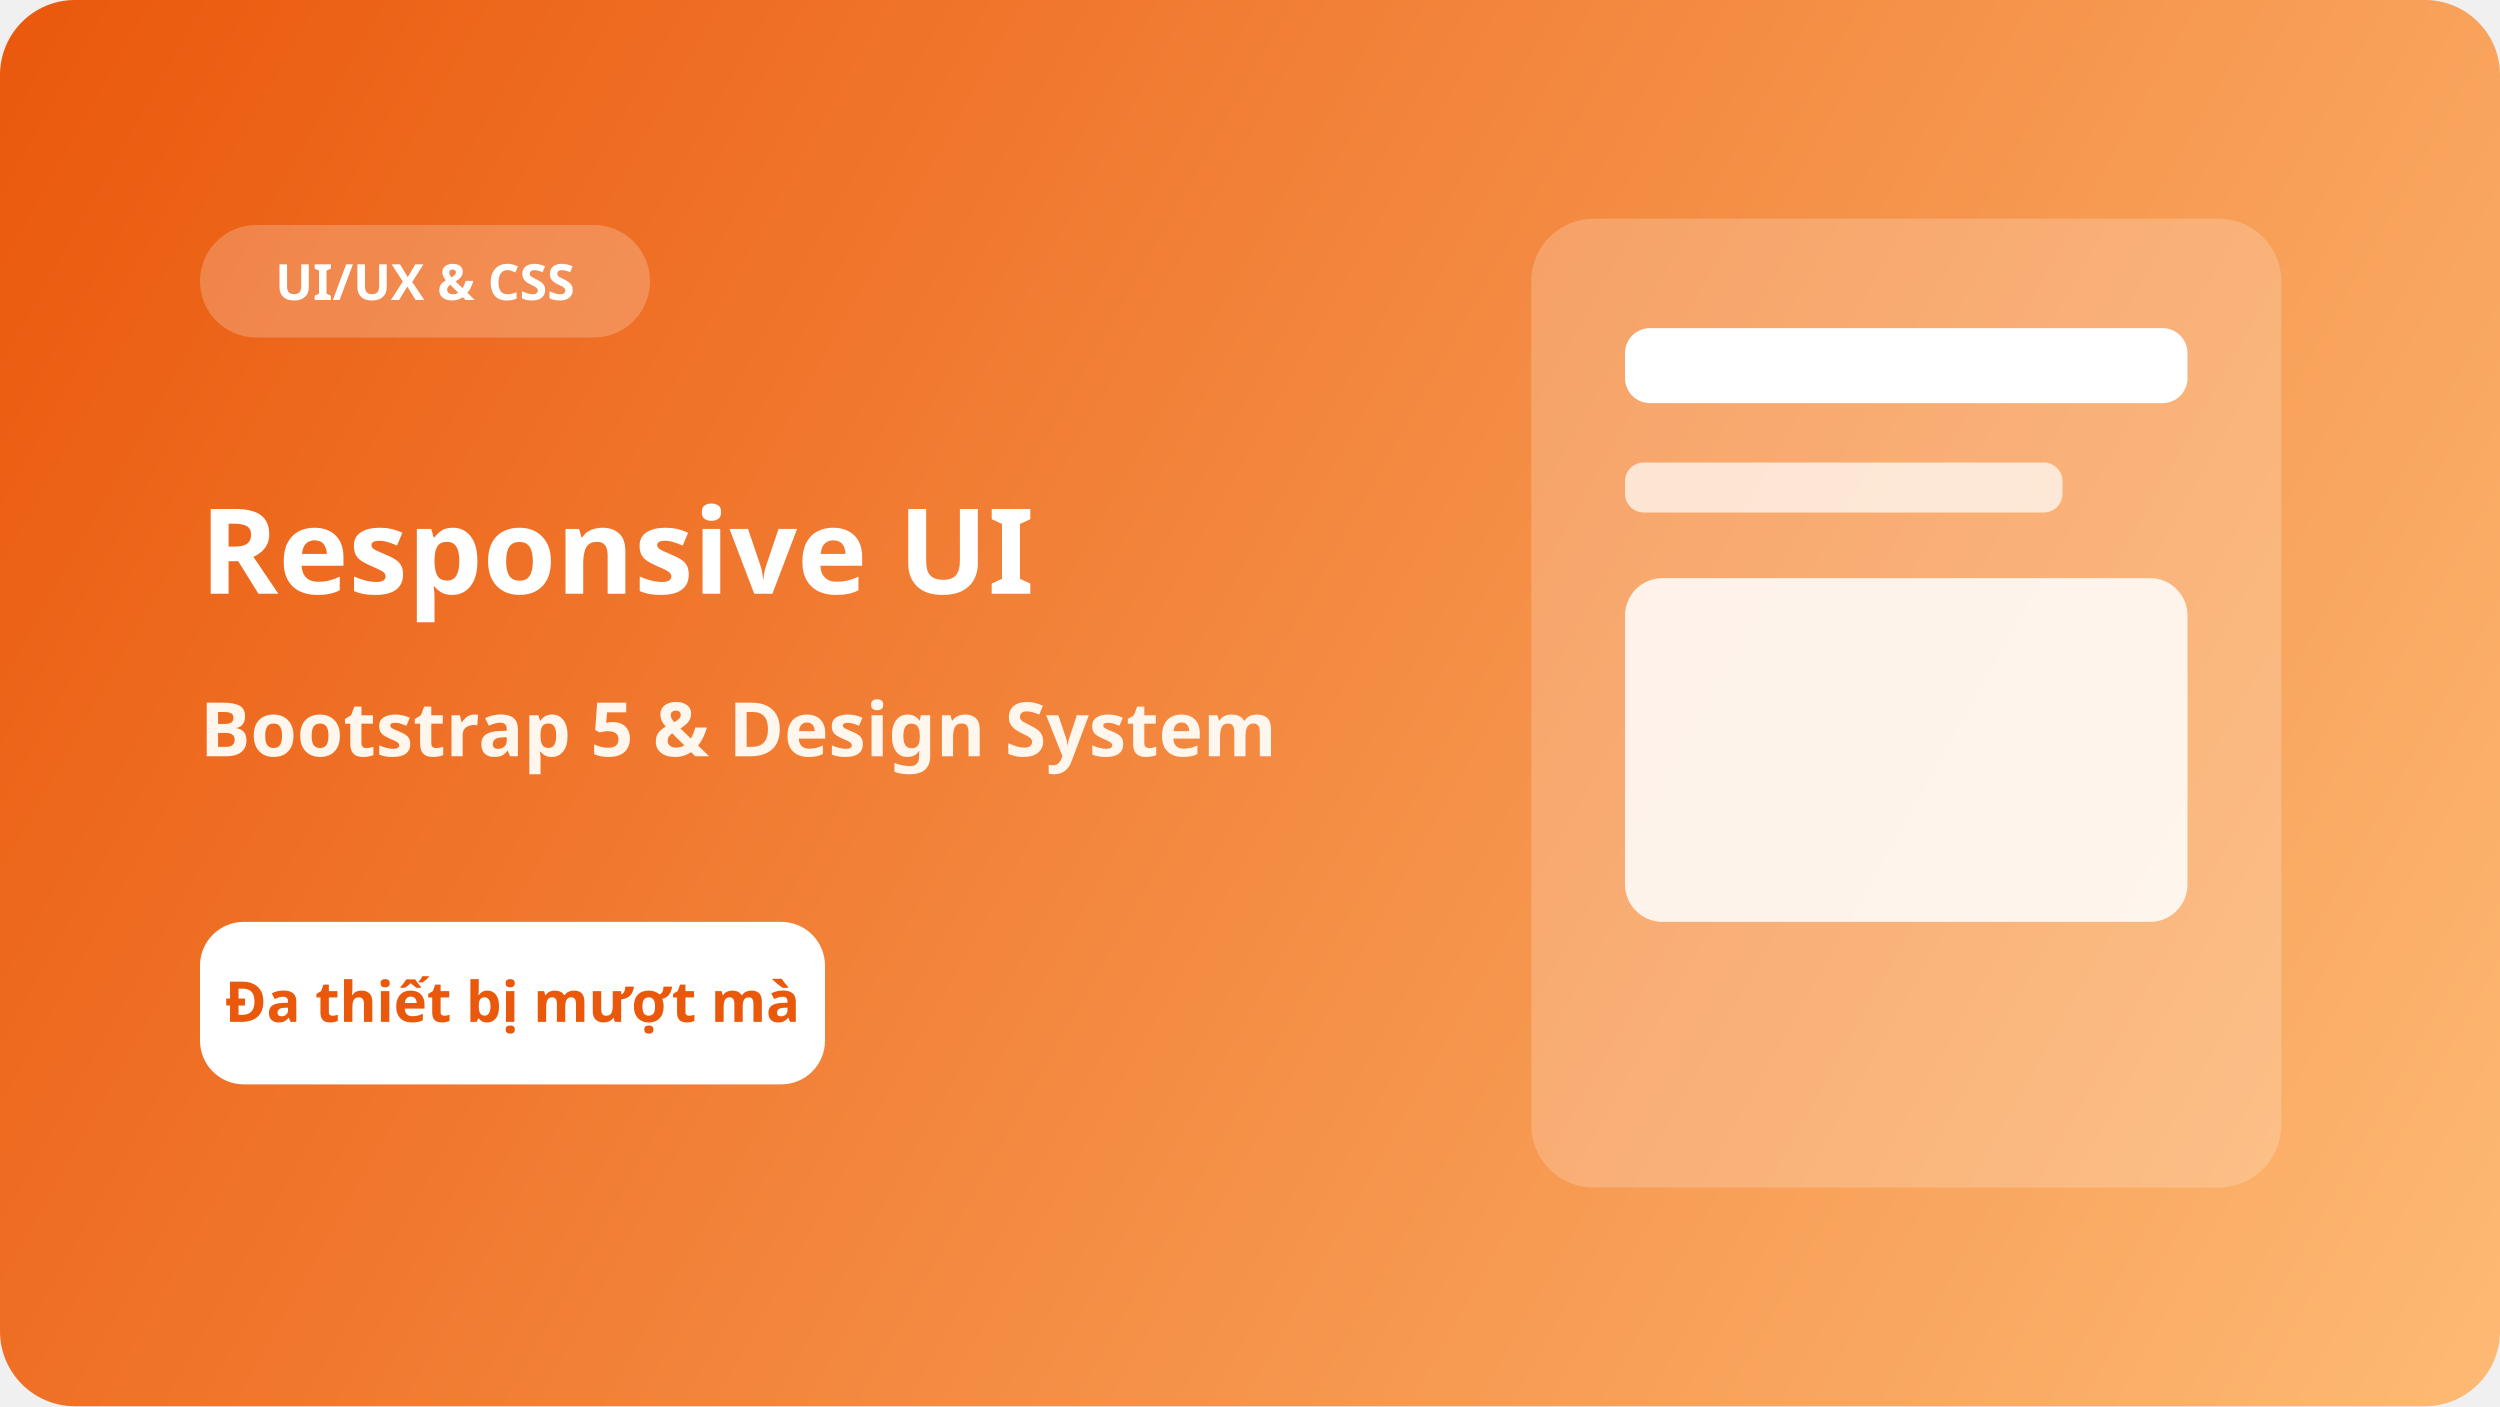
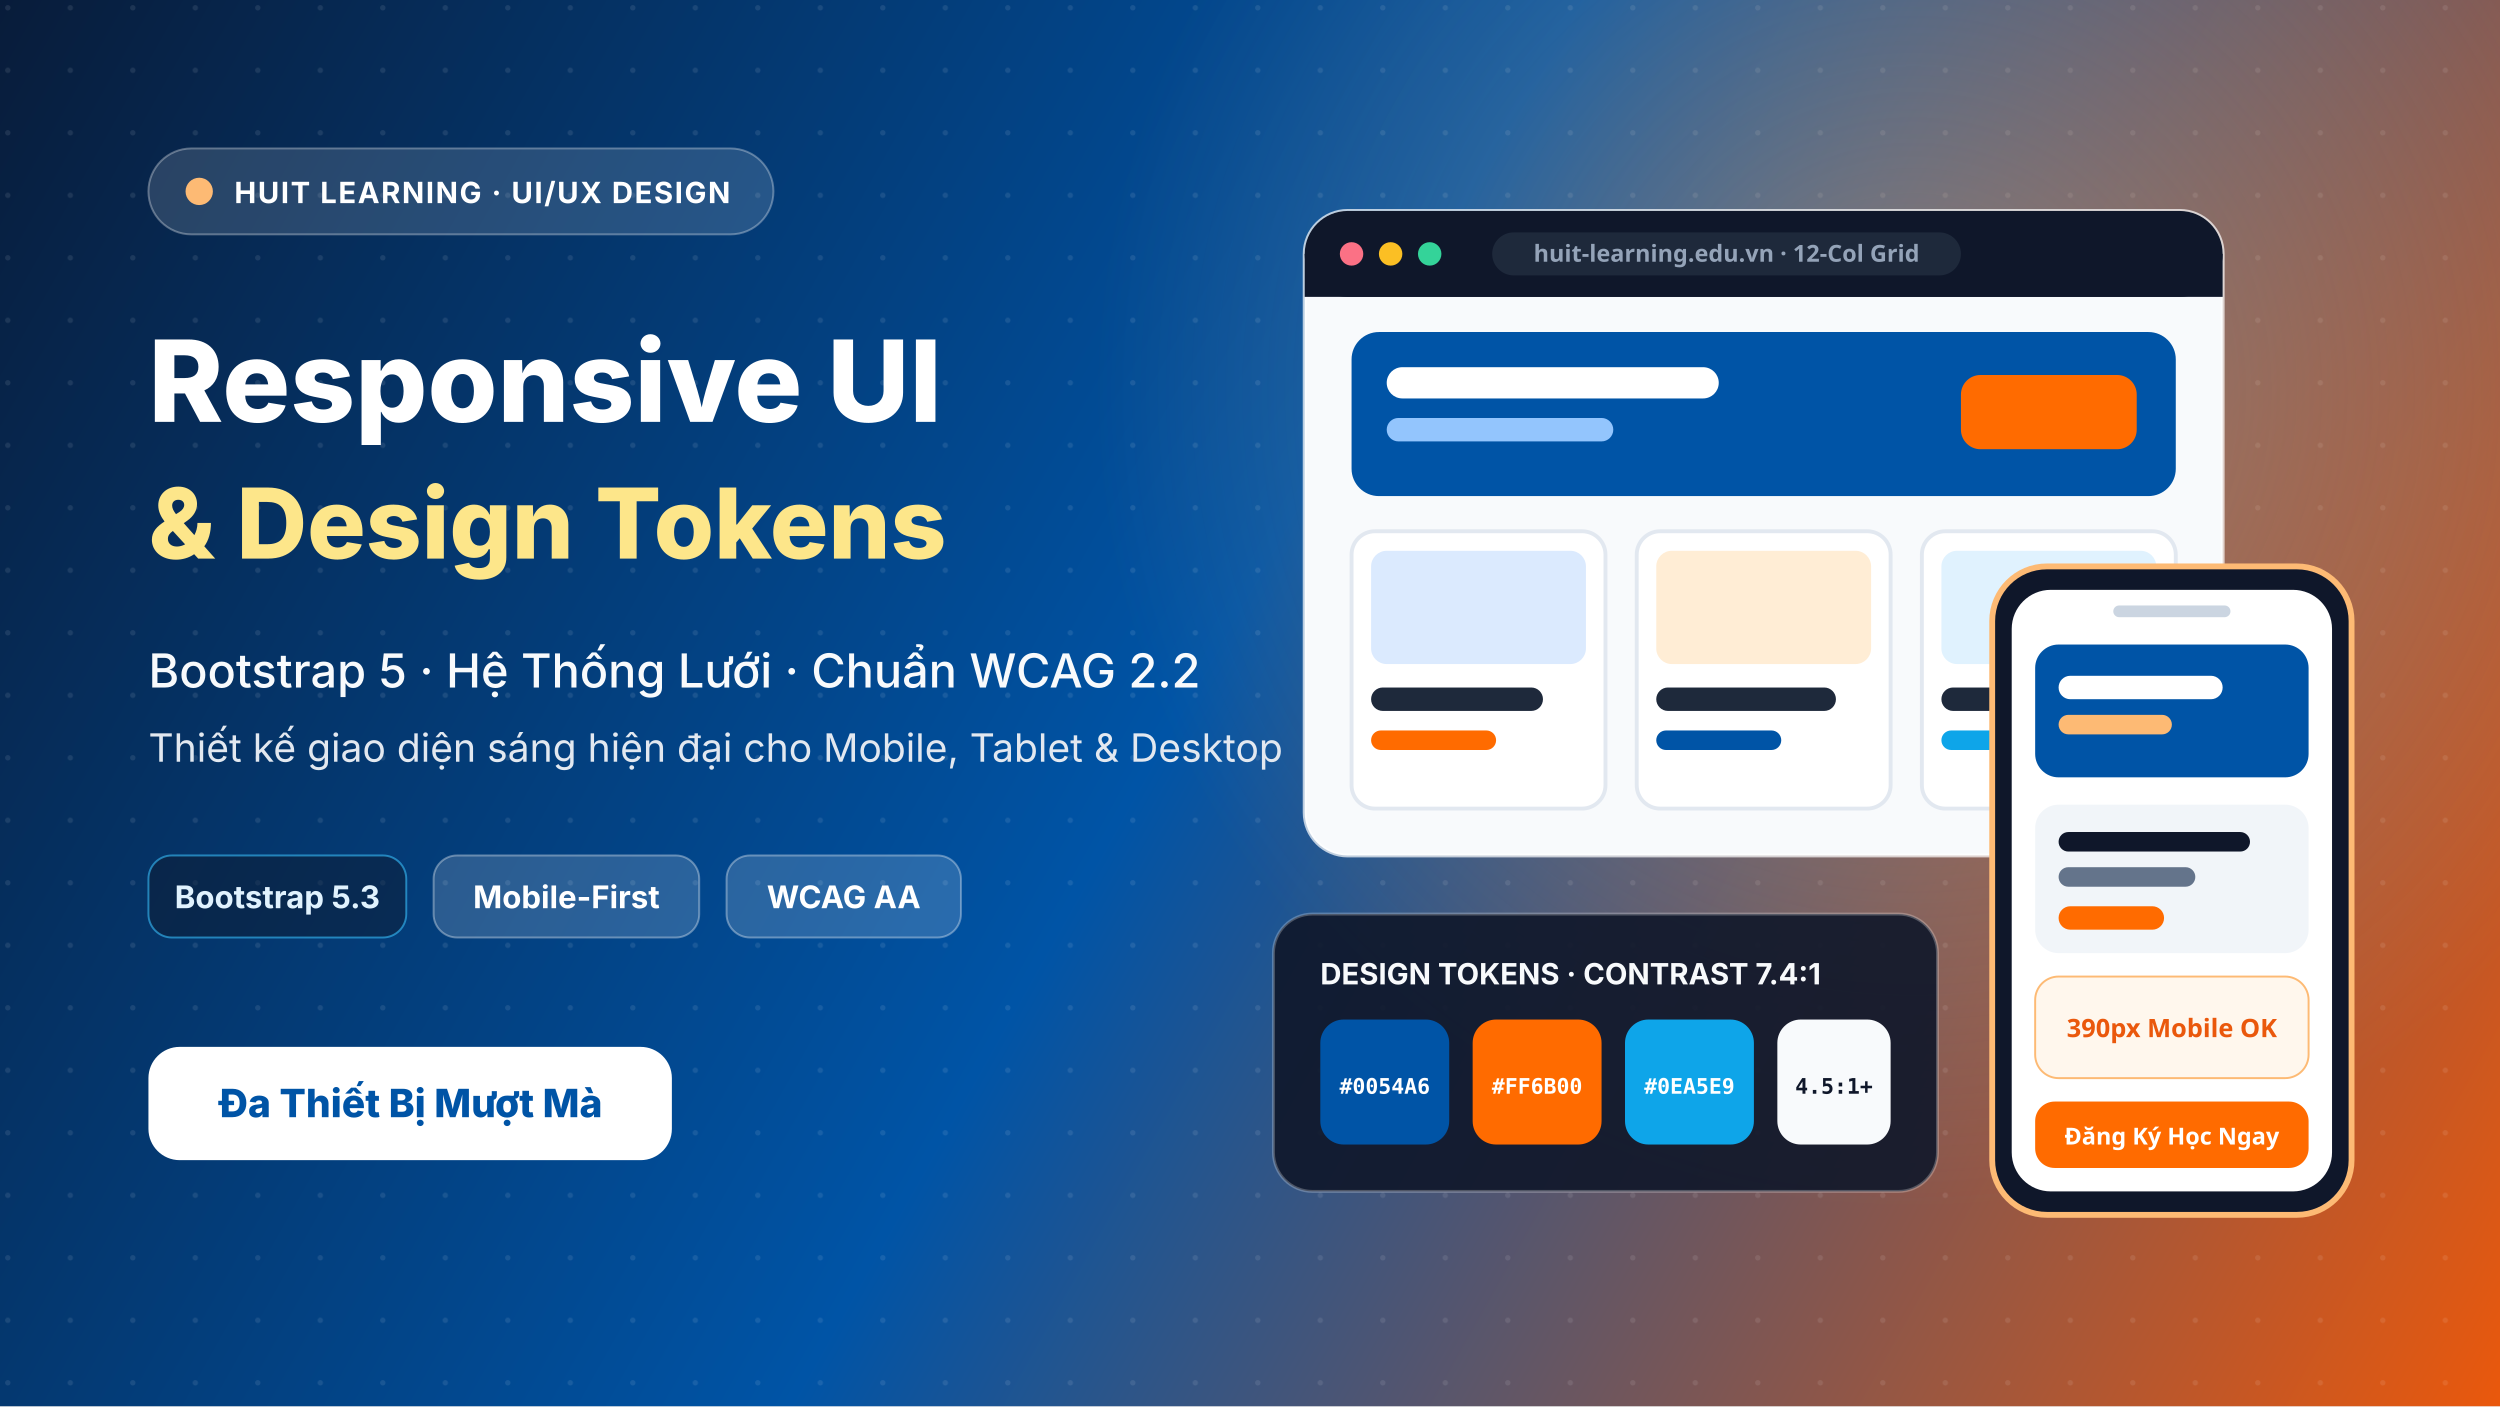
- <svg xmlns="http://www.w3.org/2000/svg" viewBox="0 0 800 450" fill="none">
+ <svg xmlns="http://www.w3.org/2000/svg" width="1280" height="720" viewBox="0 0 1280 720" fill="none">
  <defs>
-     <linearGradient id="g2" x1="0" y1="0" x2="800" y2="450" gradientUnits="userSpaceOnUse">
-       <stop offset="0%" stop-color="#EA580C" />
-       <stop offset="100%" stop-color="#FDBA74" />
+     <linearGradient id="ux-bg" x1="0" y1="0" x2="1280" y2="720" gradientUnits="userSpaceOnUse">
+       <stop offset="0%" stop-color="#081C3A" />
+       <stop offset="48%" stop-color="#0054A6" />
+       <stop offset="100%" stop-color="#EA580C" />
    </linearGradient>
+     <radialGradient id="ux-orb" cx="0" cy="0" r="1" gradientUnits="userSpaceOnUse" gradientTransform="translate(980 200) scale(420)">
+       <stop offset="0%" stop-color="#FDBA74" stop-opacity="0.38" />
+       <stop offset="100%" stop-color="#FDBA74" stop-opacity="0" />
+     </radialGradient>
+     <linearGradient id="ux-cta" x1="0" y1="0" x2="270" y2="0" gradientUnits="userSpaceOnUse">
+       <stop offset="0%" stop-color="#FF6B00" />
+       <stop offset="100%" stop-color="#F59E0B" />
+     </linearGradient>
+     <pattern id="ux-dots" width="32" height="32" patternUnits="userSpaceOnUse">
+       <circle cx="4" cy="4" r="1.4" fill="#FFFFFF" fill-opacity="0.09" />
+     </pattern>
  </defs>
-   <rect width="800" height="450" rx="24" fill="url(#g2)" />
-   <rect x="490" y="70" width="240" height="310" rx="20" fill="#FFFFFF" fill-opacity="0.2" />
-   <rect x="520" y="105" width="180" height="24" rx="8" fill="#FFFFFF" />
-   <rect x="520" y="148" width="140" height="16" rx="6" fill="#FFFFFF" fill-opacity="0.7" />
-   <rect x="520" y="185" width="180" height="110" rx="12" fill="#FFFFFF" fill-opacity="0.85" />
-   <rect x="64" y="72" width="144" height="36" rx="18" fill="#FFFFFF" fill-opacity="0.22" />
-   <text x="136" y="96" text-anchor="middle" fill="#FFFFFF" font-family="Segoe UI, sans-serif" font-size="16" font-weight="700">UI/UX &amp; CSS</text>
-   <text x="64" y="190" fill="#FFFFFF" font-family="Segoe UI, sans-serif" font-size="38" font-weight="800">Responsive UI</text>
-   <text x="64" y="242" fill="#FFF7ED" font-family="Segoe UI, sans-serif" font-size="24" font-weight="600">Bootstrap 5 &amp; Design System</text>
-   <rect x="64" y="295" width="200" height="52" rx="14" fill="#FFFFFF" />
-   <text x="164" y="327" text-anchor="middle" fill="#EA580C" font-family="Segoe UI, sans-serif" font-size="18" font-weight="700">Đa thiết bị mượt mà</text>
+   <rect width="1280" height="720" fill="url(#ux-bg)" />
+   <rect width="1280" height="720" fill="url(#ux-dots)" />
+   <rect width="1280" height="720" fill="url(#ux-orb)" />
+   <rect x="76" y="76" width="320" height="44" rx="22" fill="#FFFFFF" fill-opacity="0.14" stroke="#FFFFFF" stroke-opacity="0.32" />
+   <circle cx="102" cy="98" r="7" fill="#FDBA74" />
+   <text x="120" y="104" fill="#FFFFFF" font-family="Segoe UI, Inter, sans-serif" font-size="15" font-weight="700" letter-spacing="0.8">HUIT LEARNING · UI/UX DESIGN</text>
+   <text x="76" y="216" fill="#FFFFFF" font-family="Segoe UI, Inter, sans-serif" font-size="58" font-weight="800">Responsive UI</text>
+   <text x="76" y="286" fill="#FDE68A" font-family="Segoe UI, Inter, sans-serif" font-size="50" font-weight="800">&amp; Design Tokens</text>
+   <text x="76" y="352" fill="#F8FAFC" font-family="Segoe UI, Inter, sans-serif" font-size="24" font-weight="500">Bootstrap 5 · Hệ Thống Lưới · Chuẩn WCAG 2.2</text>
+   <text x="76" y="390" fill="#E2E8F0" font-family="Segoe UI, Inter, sans-serif" font-size="20" font-weight="400">Thiết kế giao diện sáng hiện đại cho Mobile, Tablet &amp; Desktop</text>
+   <g transform="translate(76, 438)">
+     <rect x="0" y="0" width="132" height="42" rx="12" fill="#0F172A" fill-opacity="0.45" stroke="#38BDF8" stroke-opacity="0.6" />
+     <text x="66" y="27" text-anchor="middle" fill="#E0F2FE" font-family="Segoe UI, Inter, sans-serif" font-size="16" font-weight="700">Bootstrap 5.3</text>
+     <rect x="146" y="0" width="136" height="42" rx="12" fill="#FFFFFF" fill-opacity="0.16" stroke="#FFFFFF" stroke-opacity="0.35" />
+     <text x="214" y="27" text-anchor="middle" fill="#FFFFFF" font-family="Segoe UI, Inter, sans-serif" font-size="16" font-weight="700">Mobile-First</text>
+     <rect x="296" y="0" width="120" height="42" rx="12" fill="#FFFFFF" fill-opacity="0.16" stroke="#FFFFFF" stroke-opacity="0.35" />
+     <text x="356" y="27" text-anchor="middle" fill="#FFFFFF" font-family="Segoe UI, Inter, sans-serif" font-size="16" font-weight="700">WCAG AA</text>
+   </g>
+   <rect x="76" y="536" width="268" height="58" rx="16" fill="#FFFFFF" />
+   <text x="210" y="572" text-anchor="middle" fill="#0054A6" font-family="Segoe UI, Inter, sans-serif" font-size="20" font-weight="800">Đa Thiết Bị Mượt Mà</text>
+   <g transform="translate(668, 108)">
+     <rect width="470" height="330" rx="22" fill="#F8FAFC" stroke="#FFFFFF" stroke-opacity="0.7" stroke-width="2" />
+     <rect width="470" height="44" rx="22" fill="#0F172A" />
+     <rect y="22" width="470" height="22" fill="#0F172A" />
+     <circle cx="24" cy="22" r="6" fill="#FB7185" />
+     <circle cx="44" cy="22" r="6" fill="#FBBF24" />
+     <circle cx="64" cy="22" r="6" fill="#34D399" />
+     <rect x="96" y="11" width="240" height="22" rx="11" fill="#1E293B" />
+     <text x="216" y="26" text-anchor="middle" fill="#94A3B8" font-family="Segoe UI, sans-serif" font-size="12" font-weight="600">huit-learning.edu.vn · 12-Col Grid</text>
+     <rect x="24" y="62" width="422" height="84" rx="14" fill="#0054A6" />
+     <rect x="42" y="80" width="170" height="16" rx="8" fill="#FFFFFF" />
+     <rect x="42" y="106" width="116" height="12" rx="6" fill="#93C5FD" />
+     <rect x="336" y="84" width="90" height="38" rx="10" fill="#FF6B00" />
+     <rect x="24" y="164" width="130" height="142" rx="12" fill="#FFFFFF" stroke="#E2E8F0" stroke-width="2" />
+     <rect x="34" y="174" width="110" height="58" rx="8" fill="#DBEAFE" />
+     <rect x="34" y="244" width="88" height="12" rx="6" fill="#1E293B" />
+     <rect x="34" y="266" width="64" height="10" rx="5" fill="#FF6B00" />
+     <rect x="170" y="164" width="130" height="142" rx="12" fill="#FFFFFF" stroke="#E2E8F0" stroke-width="2" />
+     <rect x="180" y="174" width="110" height="58" rx="8" fill="#FFEDD5" />
+     <rect x="180" y="244" width="92" height="12" rx="6" fill="#1E293B" />
+     <rect x="180" y="266" width="64" height="10" rx="5" fill="#0054A6" />
+     <rect x="316" y="164" width="130" height="142" rx="12" fill="#FFFFFF" stroke="#E2E8F0" stroke-width="2" />
+     <rect x="326" y="174" width="110" height="58" rx="8" fill="#E0F2FE" />
+     <rect x="326" y="244" width="82" height="12" rx="6" fill="#1E293B" />
+     <rect x="326" y="266" width="64" height="10" rx="5" fill="#0EA5E9" />
+   </g>
+   <g transform="translate(1020, 290)">
+     <rect width="184" height="332" rx="28" fill="#0F172A" stroke="#FDBA74" stroke-width="3" />
+     <rect x="10" y="12" width="164" height="308" rx="20" fill="#FFFFFF" />
+     <rect x="62" y="20" width="60" height="6" rx="3" fill="#CBD5E1" />
+     <rect x="22" y="40" width="140" height="68" rx="12" fill="#0054A6" />
+     <rect x="34" y="56" width="84" height="12" rx="6" fill="#FFFFFF" />
+     <rect x="34" y="76" width="58" height="10" rx="5" fill="#FDBA74" />
+     <rect x="22" y="122" width="140" height="76" rx="12" fill="#F1F5F9" />
+     <rect x="34" y="136" width="98" height="10" rx="5" fill="#0F172A" />
+     <rect x="34" y="154" width="70" height="10" rx="5" fill="#64748B" />
+     <rect x="34" y="174" width="54" height="12" rx="6" fill="#FF6B00" />
+     <rect x="22" y="210" width="140" height="52" rx="12" fill="#FFF7ED" stroke="#FDBA74" />
+     <text x="92" y="241" text-anchor="middle" fill="#EA580C" font-family="Segoe UI, sans-serif" font-size="13" font-weight="800">390px Mobile OK</text>
+     <rect x="22" y="274" width="140" height="34" rx="10" fill="#FF6B00" />
+     <text x="92" y="296" text-anchor="middle" fill="#FFFFFF" font-family="Segoe UI, sans-serif" font-size="12" font-weight="700">Đăng Ký Học Ngay</text>
+   </g>
+   <g transform="translate(652, 468)">
+     <rect width="340" height="142" rx="20" fill="#0F172A" fill-opacity="0.90" stroke="#FFFFFF" stroke-opacity="0.25" stroke-width="1.5" />
+     <text x="24" y="36" fill="#F8FAFC" font-family="Segoe UI, Inter, sans-serif" font-size="15" font-weight="700">DESIGN TOKENS · CONTRAST 7.4:1</text>
+     <rect x="24" y="54" width="66" height="64" rx="12" fill="#0054A6" />
+     <text x="57" y="92" text-anchor="middle" fill="#FFFFFF" font-family="Consolas, monospace" font-size="11" font-weight="700">#0054A6</text>
+     <rect x="102" y="54" width="66" height="64" rx="12" fill="#FF6B00" />
+     <text x="135" y="92" text-anchor="middle" fill="#FFFFFF" font-family="Consolas, monospace" font-size="11" font-weight="700">#FF6B00</text>
+     <rect x="180" y="54" width="66" height="64" rx="12" fill="#0EA5E9" />
+     <text x="213" y="92" text-anchor="middle" fill="#FFFFFF" font-family="Consolas, monospace" font-size="11" font-weight="700">#0EA5E9</text>
+     <rect x="258" y="54" width="58" height="64" rx="12" fill="#F8FAFC" />
+     <text x="287" y="92" text-anchor="middle" fill="#0F172A" font-family="Consolas, monospace" font-size="11" font-weight="700">4.5:1+</text>
+   </g>
</svg>
